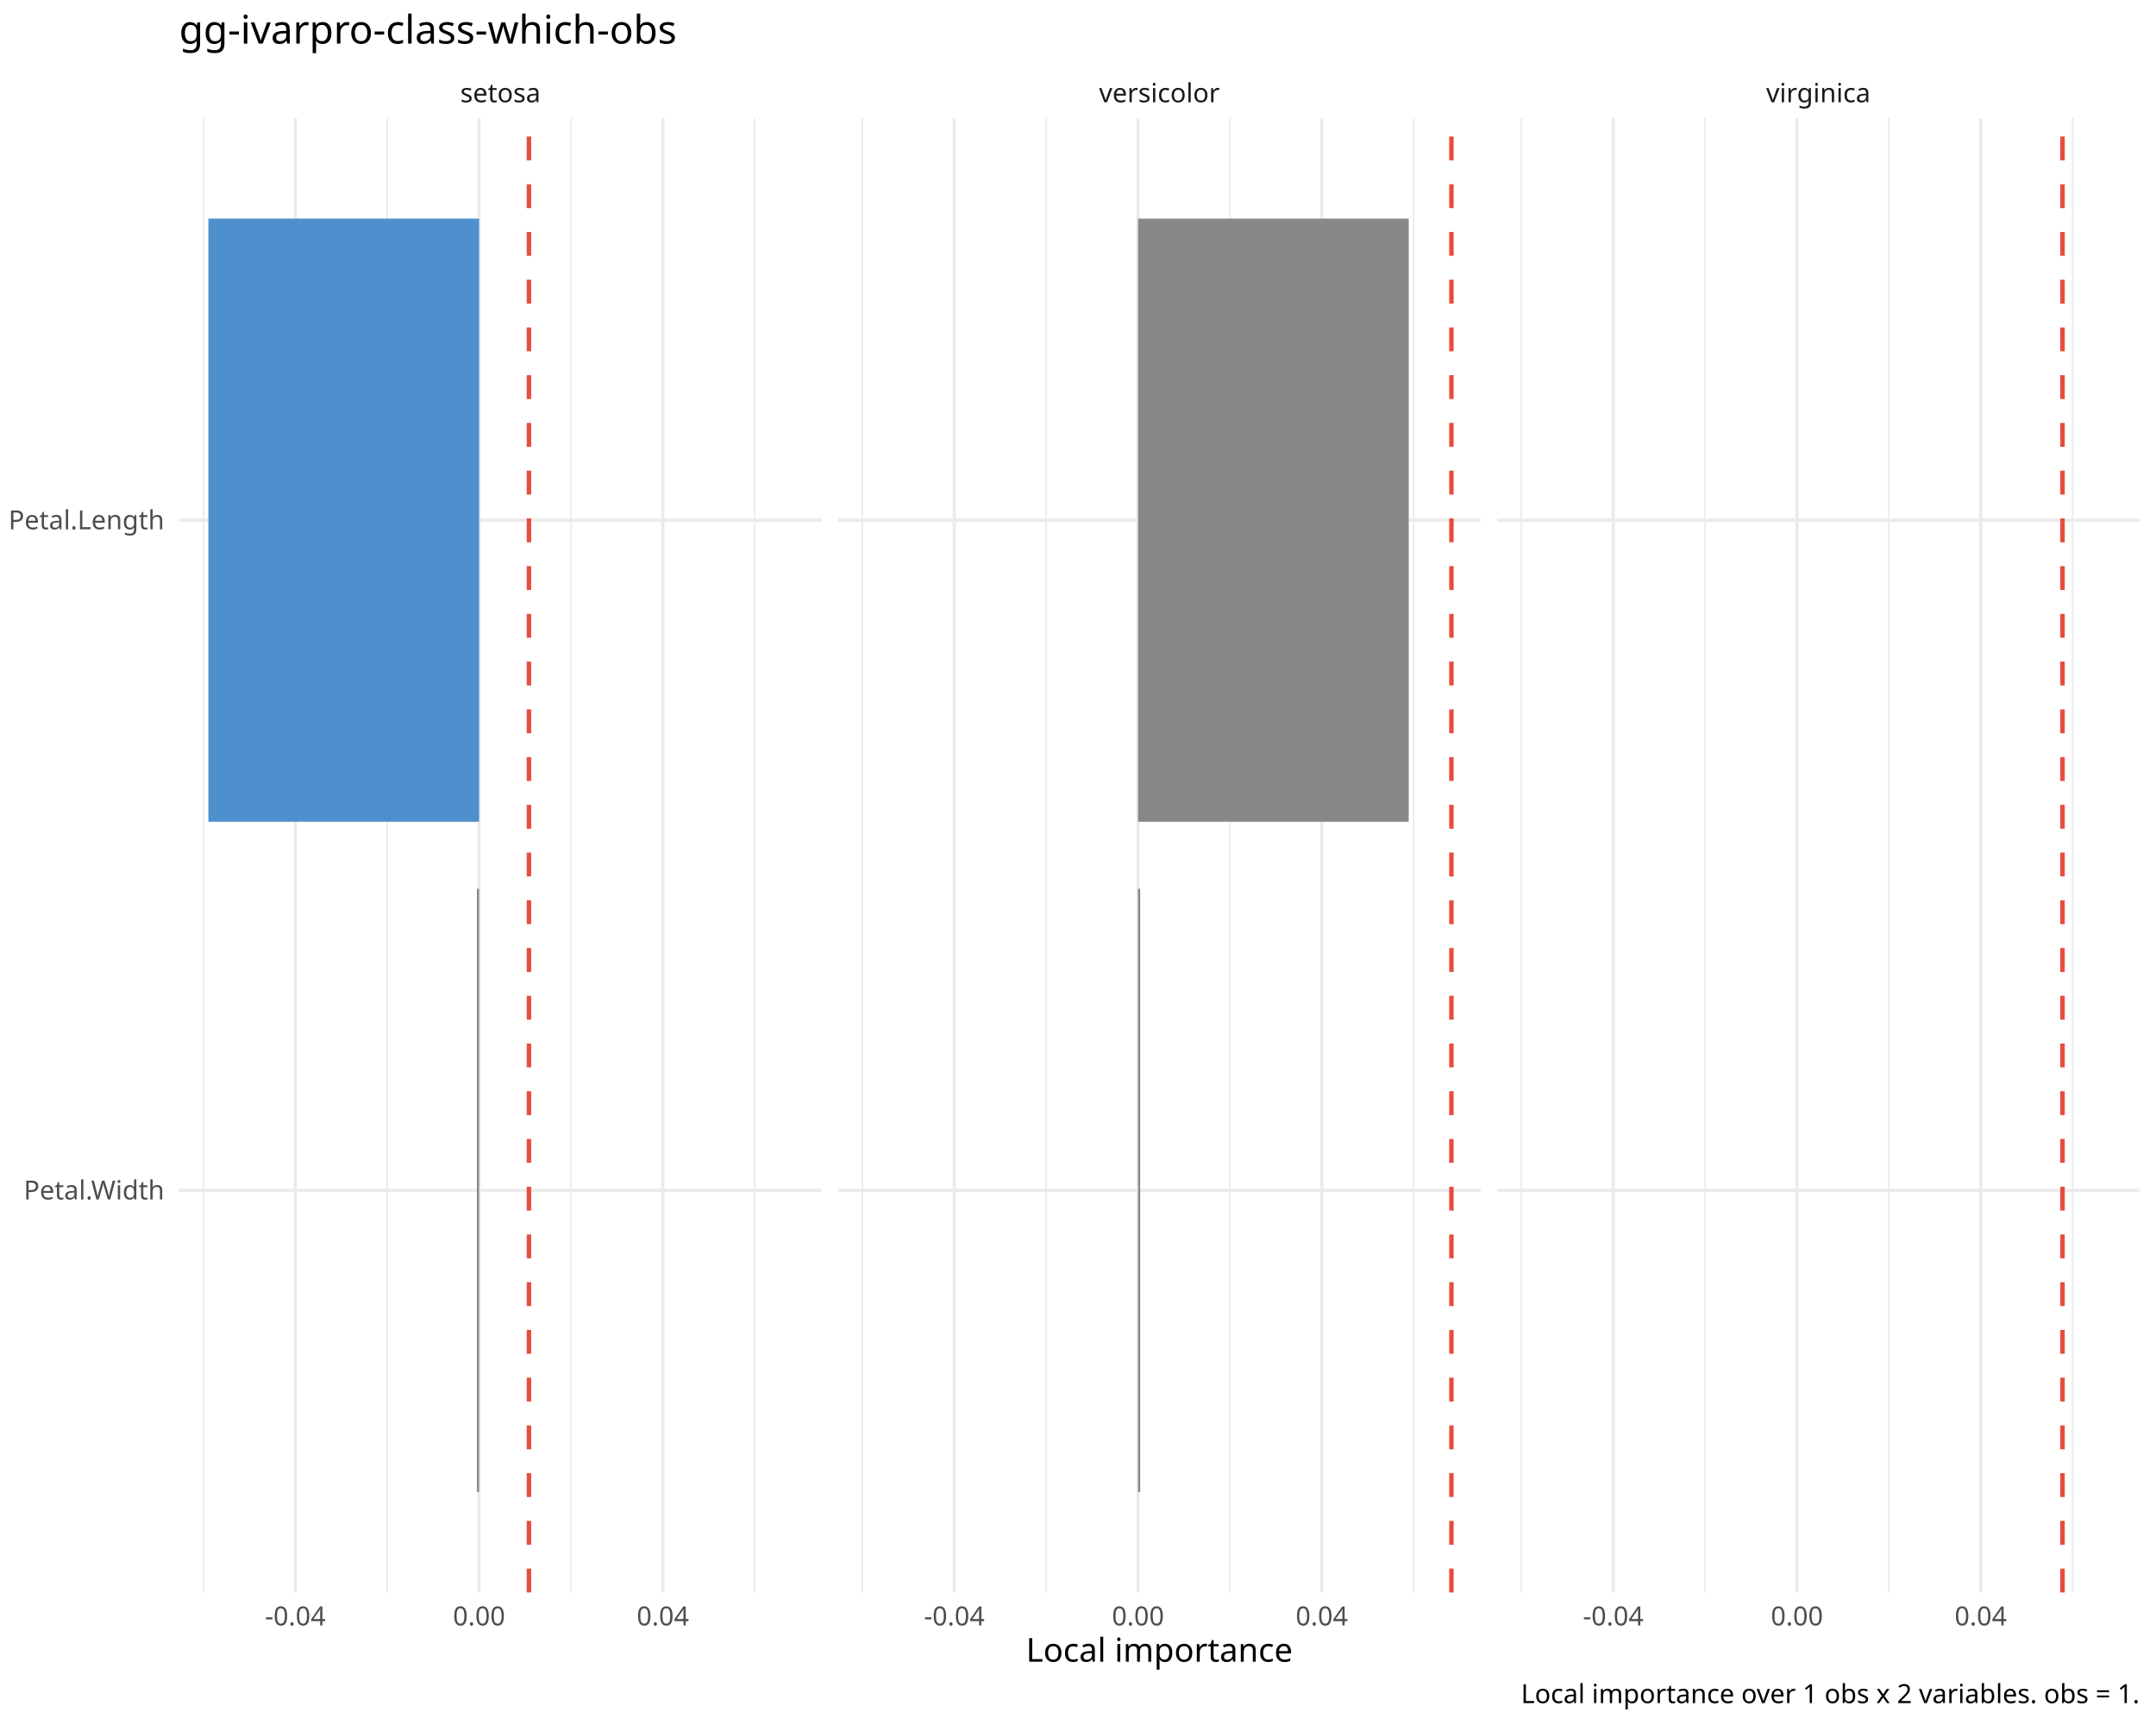
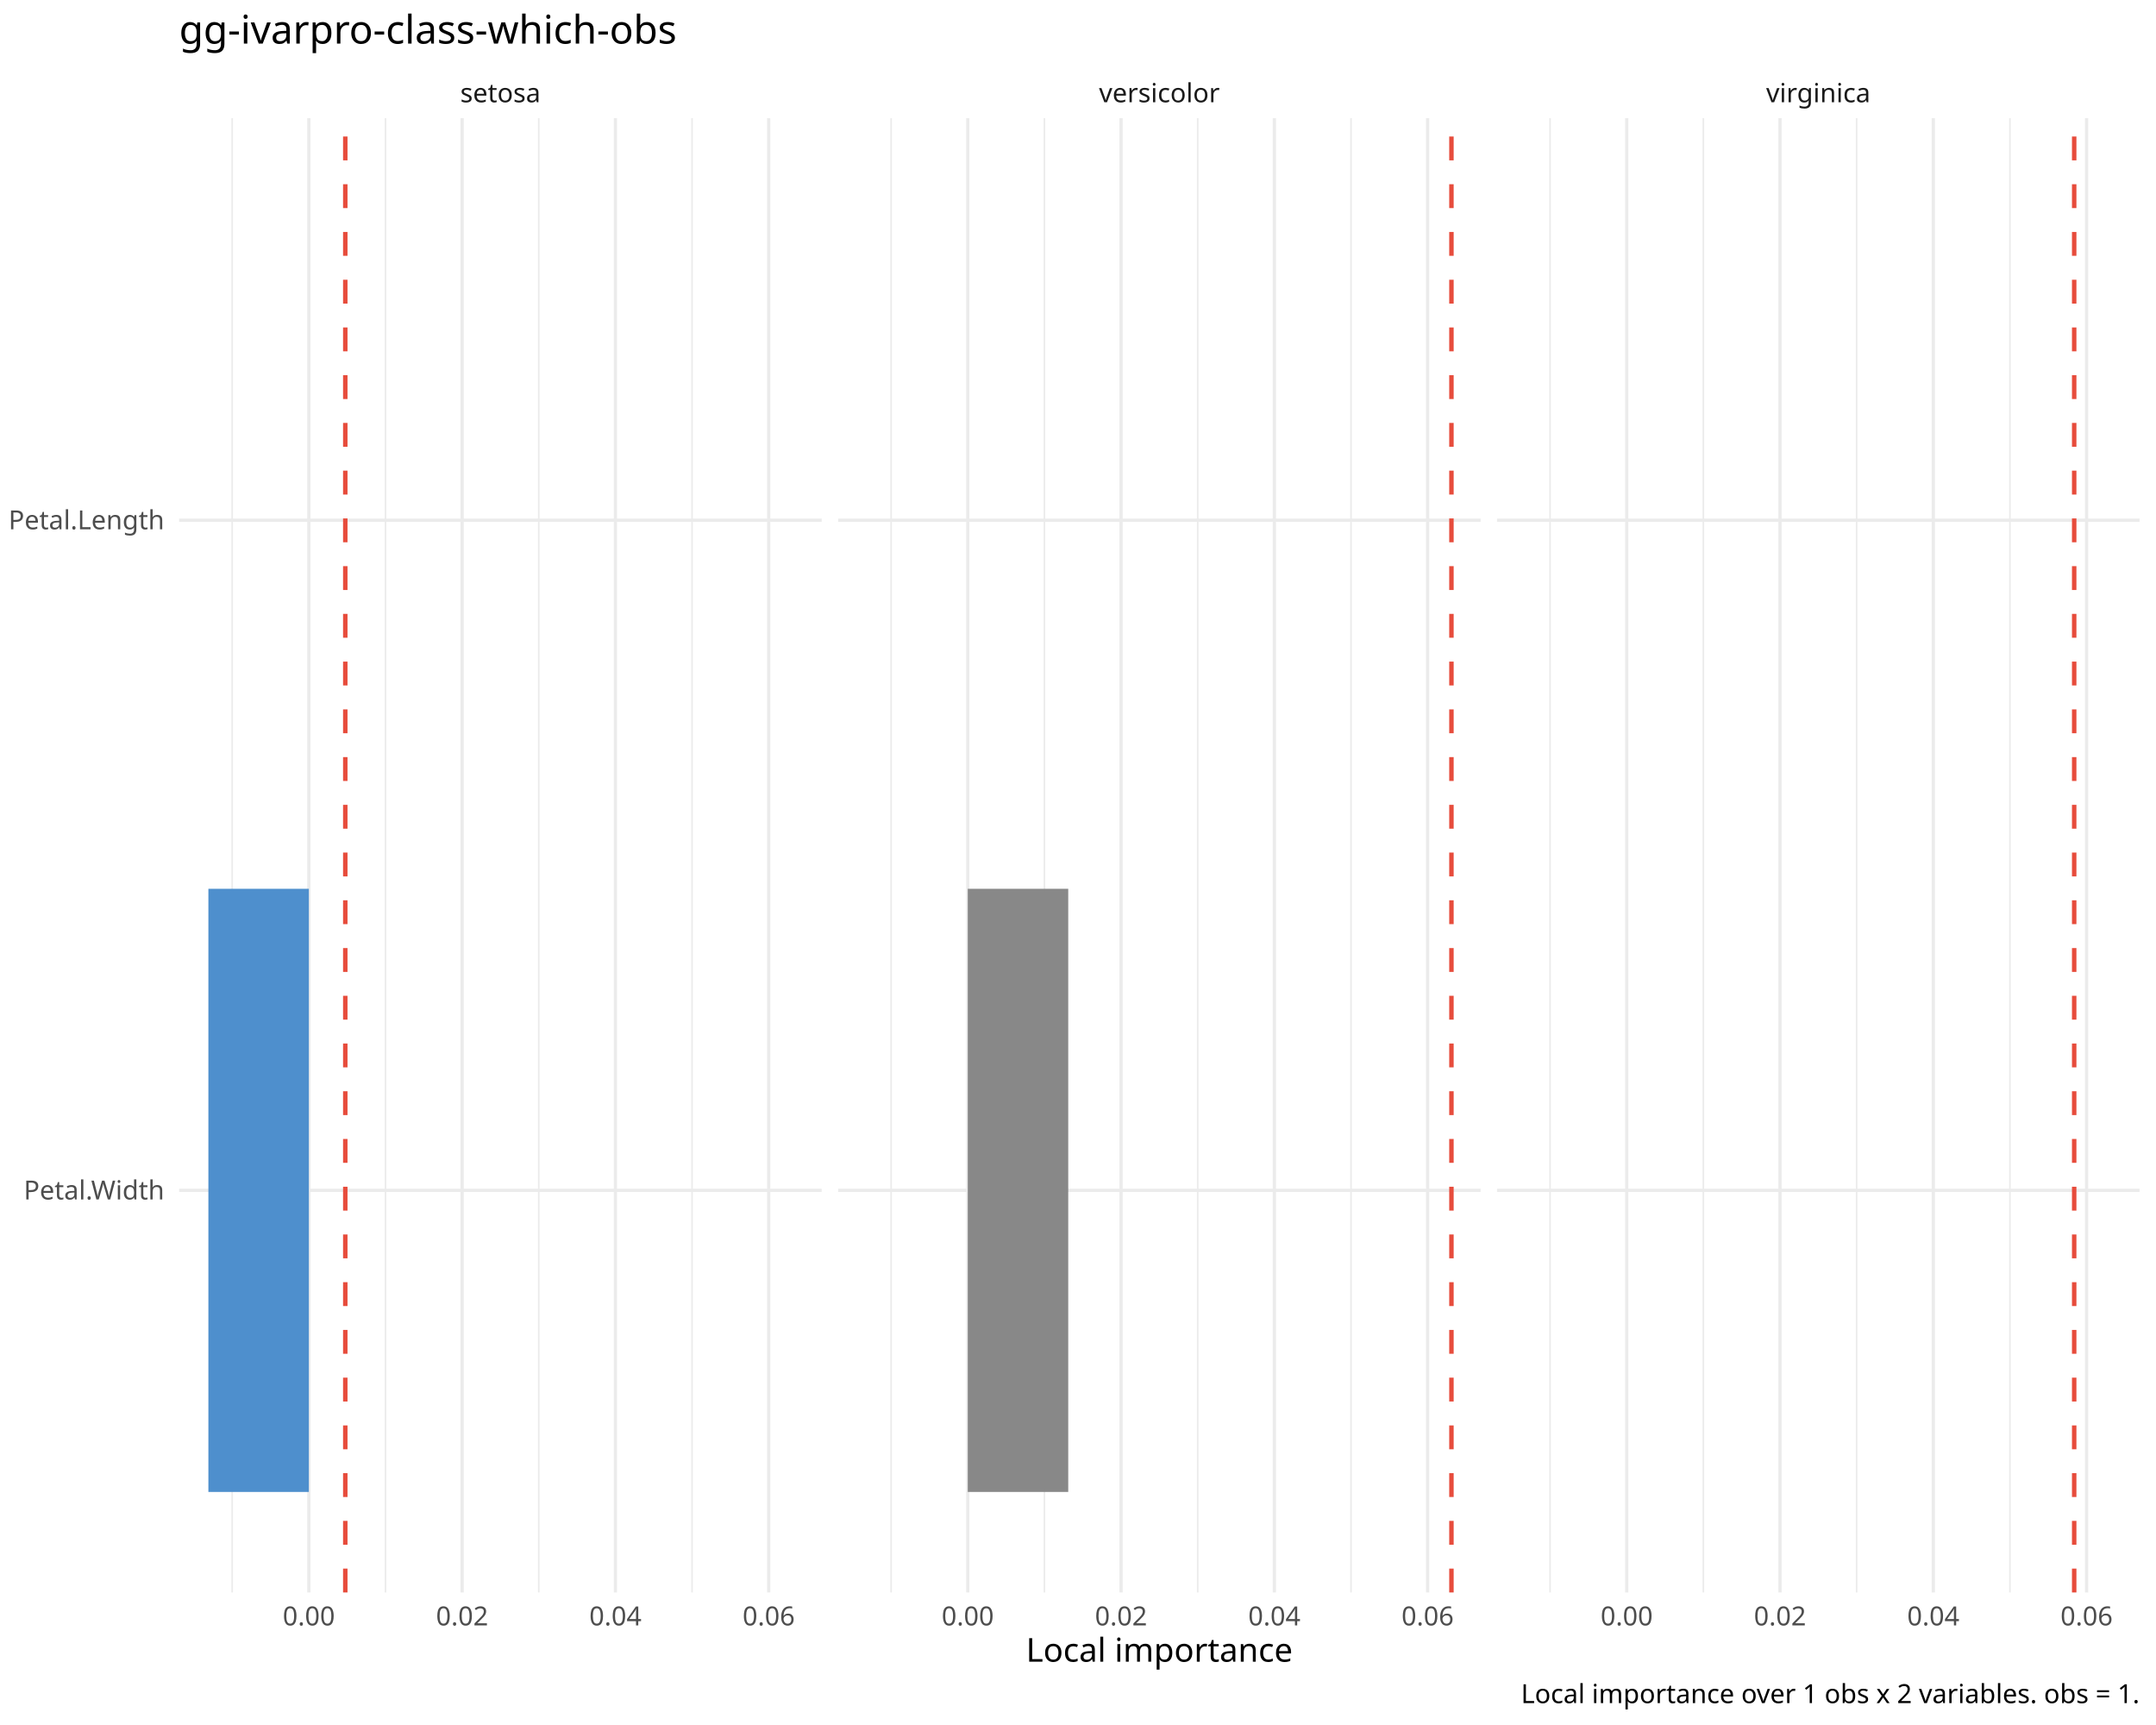
<svg xmlns="http://www.w3.org/2000/svg" class="svglite" data-engine-version="2.0" width="720.00pt" height="576.00pt" viewBox="0 0 720.00 576.00">
  <defs>
    <style type="text/css">
    .svglite line, .svglite polyline, .svglite polygon, .svglite path, .svglite rect, .svglite circle {
      fill: none;
      stroke: #000000;
      stroke-linecap: round;
      stroke-linejoin: round;
      stroke-miterlimit: 10.00;
    }
  </style>
  </defs>
  <rect width="100%" height="100%" style="stroke: none; fill: #FFFFFF;" />
  <defs>
    <clipPath id="cpMC4wMHw3MjAuMDB8MC4wMHw1NzYuMDA=">
      <rect x="0.00" y="0.00" width="720.00" height="576.00" />
    </clipPath>
  </defs>
  <g clip-path="url(#cpMC4wMHw3MjAuMDB8MC4wMHw1NzYuMDA=)">
    <rect x="0" y="0.00" width="720.00" height="576.00" style="stroke-width: 1.07; stroke: none; fill: #FFFFFF;" />
  </g>
  <defs>
    <clipPath id="cpNTkuODN8Mjc0LjQxfDM5LjQzfDUzMS43NQ==">
      <rect x="59.83" y="39.43" width="214.58" height="492.32" />
    </clipPath>
  </defs>
  <g clip-path="url(#cpNTkuODN8Mjc0LjQxfDM5LjQzfDUzMS43NQ==)">
-     <polyline points="67.94,531.75 67.94,39.43 " style="stroke-width: 0.53; stroke: #EBEBEB; stroke-linecap: butt;" />
-     <polyline points="129.31,531.75 129.31,39.43 " style="stroke-width: 0.53; stroke: #EBEBEB; stroke-linecap: butt;" />
-     <polyline points="190.67,531.75 190.67,39.43 " style="stroke-width: 0.53; stroke: #EBEBEB; stroke-linecap: butt;" />
-     <polyline points="252.04,531.75 252.04,39.43 " style="stroke-width: 0.53; stroke: #EBEBEB; stroke-linecap: butt;" />
+     <polyline points="77.54,531.75 77.54,39.43 " style="stroke-width: 0.53; stroke: #EBEBEB; stroke-linecap: butt;" />
+     <polyline points="128.73,531.75 128.73,39.43 " style="stroke-width: 0.53; stroke: #EBEBEB; stroke-linecap: butt;" />
+     <polyline points="179.92,531.75 179.92,39.43 " style="stroke-width: 0.53; stroke: #EBEBEB; stroke-linecap: butt;" />
+     <polyline points="231.11,531.75 231.11,39.43 " style="stroke-width: 0.53; stroke: #EBEBEB; stroke-linecap: butt;" />
    <polyline points="59.83,397.48 274.41,397.48 " style="stroke-width: 1.07; stroke: #EBEBEB; stroke-linecap: butt;" />
    <polyline points="59.83,173.70 274.41,173.70 " style="stroke-width: 1.07; stroke: #EBEBEB; stroke-linecap: butt;" />
-     <polyline points="98.62,531.75 98.62,39.43 " style="stroke-width: 1.07; stroke: #EBEBEB; stroke-linecap: butt;" />
-     <polyline points="159.99,531.75 159.99,39.43 " style="stroke-width: 1.07; stroke: #EBEBEB; stroke-linecap: butt;" />
-     <polyline points="221.36,531.75 221.36,39.43 " style="stroke-width: 1.07; stroke: #EBEBEB; stroke-linecap: butt;" />
-     <rect x="69.59" y="73.00" width="90.40" height="201.40" style="stroke-width: 1.07; stroke: none; stroke-linecap: butt; stroke-linejoin: miter; fill: #4E8FCD;" />
-     <rect x="159.27" y="296.78" width="0.72" height="201.40" style="stroke-width: 1.07; stroke: none; stroke-linecap: butt; stroke-linejoin: miter; fill: #888888;" />
-     <line x1="176.64" y1="531.75" x2="176.64" y2="39.43" style="stroke-width: 1.49; stroke: #E74C3C; stroke-dasharray: 7.97,7.97; stroke-linecap: butt;" />
+     <polyline points="103.14,531.75 103.14,39.43 " style="stroke-width: 1.07; stroke: #EBEBEB; stroke-linecap: butt;" />
+     <polyline points="154.33,531.75 154.33,39.43 " style="stroke-width: 1.07; stroke: #EBEBEB; stroke-linecap: butt;" />
+     <polyline points="205.52,531.75 205.52,39.43 " style="stroke-width: 1.07; stroke: #EBEBEB; stroke-linecap: butt;" />
+     <polyline points="256.71,531.75 256.71,39.43 " style="stroke-width: 1.07; stroke: #EBEBEB; stroke-linecap: butt;" />
+     <rect x="103.14" y="73.00" width="0.00" height="201.40" style="stroke-width: 1.07; stroke: none; stroke-linecap: butt; stroke-linejoin: miter; fill: #888888;" />
+     <rect x="69.59" y="296.78" width="33.55" height="201.40" style="stroke-width: 1.07; stroke: none; stroke-linecap: butt; stroke-linejoin: miter; fill: #4E8FCD;" />
+     <line x1="115.31" y1="531.75" x2="115.31" y2="39.43" style="stroke-width: 1.49; stroke: #E74C3C; stroke-dasharray: 7.97,7.97; stroke-linecap: butt;" />
  </g>
  <g clip-path="url(#cpMC4wMHw3MjAuMDB8MC4wMHw1NzYuMDA=)">
</g>
  <defs>
    <clipPath id="cpMjc5Ljg5fDQ5NC40NnwzOS40M3w1MzEuNzU=">
      <rect x="279.89" y="39.43" width="214.58" height="492.32" />
    </clipPath>
  </defs>
  <g clip-path="url(#cpMjc5Ljg5fDQ5NC40NnwzOS40M3w1MzEuNzU=)">
-     <polyline points="287.99,531.75 287.99,39.43 " style="stroke-width: 0.53; stroke: #EBEBEB; stroke-linecap: butt;" />
-     <polyline points="349.36,531.75 349.36,39.43 " style="stroke-width: 0.53; stroke: #EBEBEB; stroke-linecap: butt;" />
-     <polyline points="410.73,531.75 410.73,39.43 " style="stroke-width: 0.53; stroke: #EBEBEB; stroke-linecap: butt;" />
-     <polyline points="472.10,531.75 472.10,39.43 " style="stroke-width: 0.53; stroke: #EBEBEB; stroke-linecap: butt;" />
+     <polyline points="297.60,531.75 297.60,39.43 " style="stroke-width: 0.53; stroke: #EBEBEB; stroke-linecap: butt;" />
+     <polyline points="348.79,531.75 348.79,39.43 " style="stroke-width: 0.53; stroke: #EBEBEB; stroke-linecap: butt;" />
+     <polyline points="399.98,531.75 399.98,39.43 " style="stroke-width: 0.53; stroke: #EBEBEB; stroke-linecap: butt;" />
+     <polyline points="451.17,531.75 451.17,39.43 " style="stroke-width: 0.53; stroke: #EBEBEB; stroke-linecap: butt;" />
    <polyline points="279.89,397.48 494.46,397.48 " style="stroke-width: 1.07; stroke: #EBEBEB; stroke-linecap: butt;" />
    <polyline points="279.89,173.70 494.46,173.70 " style="stroke-width: 1.07; stroke: #EBEBEB; stroke-linecap: butt;" />
-     <polyline points="318.68,531.75 318.68,39.43 " style="stroke-width: 1.07; stroke: #EBEBEB; stroke-linecap: butt;" />
-     <polyline points="380.05,531.75 380.05,39.43 " style="stroke-width: 1.07; stroke: #EBEBEB; stroke-linecap: butt;" />
-     <polyline points="441.41,531.75 441.41,39.43 " style="stroke-width: 1.07; stroke: #EBEBEB; stroke-linecap: butt;" />
-     <rect x="380.05" y="73.00" width="90.40" height="201.40" style="stroke-width: 1.07; stroke: none; stroke-linecap: butt; stroke-linejoin: miter; fill: #888888;" />
-     <rect x="380.05" y="296.78" width="0.72" height="201.40" style="stroke-width: 1.07; stroke: none; stroke-linecap: butt; stroke-linejoin: miter; fill: #888888;" />
+     <polyline points="323.19,531.75 323.19,39.43 " style="stroke-width: 1.07; stroke: #EBEBEB; stroke-linecap: butt;" />
+     <polyline points="374.38,531.75 374.38,39.43 " style="stroke-width: 1.07; stroke: #EBEBEB; stroke-linecap: butt;" />
+     <polyline points="425.57,531.75 425.57,39.43 " style="stroke-width: 1.07; stroke: #EBEBEB; stroke-linecap: butt;" />
+     <polyline points="476.76,531.75 476.76,39.43 " style="stroke-width: 1.07; stroke: #EBEBEB; stroke-linecap: butt;" />
+     <rect x="323.19" y="73.00" width="0.00" height="201.40" style="stroke-width: 1.07; stroke: none; stroke-linecap: butt; stroke-linejoin: miter; fill: #888888;" />
+     <rect x="323.19" y="296.78" width="33.55" height="201.40" style="stroke-width: 1.07; stroke: none; stroke-linecap: butt; stroke-linejoin: miter; fill: #888888;" />
    <line x1="484.71" y1="531.75" x2="484.71" y2="39.43" style="stroke-width: 1.49; stroke: #E74C3C; stroke-dasharray: 7.97,7.97; stroke-linecap: butt;" />
  </g>
  <g clip-path="url(#cpMC4wMHw3MjAuMDB8MC4wMHw1NzYuMDA=)">
</g>
  <defs>
    <clipPath id="cpNDk5Ljk0fDcxNC41MnwzOS40M3w1MzEuNzU=">
      <rect x="499.94" y="39.43" width="214.58" height="492.32" />
    </clipPath>
  </defs>
  <g clip-path="url(#cpNDk5Ljk0fDcxNC41MnwzOS40M3w1MzEuNzU=)">
-     <polyline points="508.05,531.75 508.05,39.43 " style="stroke-width: 0.53; stroke: #EBEBEB; stroke-linecap: butt;" />
-     <polyline points="569.42,531.75 569.42,39.43 " style="stroke-width: 0.53; stroke: #EBEBEB; stroke-linecap: butt;" />
-     <polyline points="630.79,531.75 630.79,39.43 " style="stroke-width: 0.53; stroke: #EBEBEB; stroke-linecap: butt;" />
-     <polyline points="692.15,531.75 692.15,39.43 " style="stroke-width: 0.53; stroke: #EBEBEB; stroke-linecap: butt;" />
+     <polyline points="517.65,531.75 517.65,39.43 " style="stroke-width: 0.53; stroke: #EBEBEB; stroke-linecap: butt;" />
+     <polyline points="568.84,531.75 568.84,39.43 " style="stroke-width: 0.53; stroke: #EBEBEB; stroke-linecap: butt;" />
+     <polyline points="620.03,531.75 620.03,39.43 " style="stroke-width: 0.53; stroke: #EBEBEB; stroke-linecap: butt;" />
+     <polyline points="671.22,531.75 671.22,39.43 " style="stroke-width: 0.53; stroke: #EBEBEB; stroke-linecap: butt;" />
    <polyline points="499.94,397.48 714.52,397.48 " style="stroke-width: 1.07; stroke: #EBEBEB; stroke-linecap: butt;" />
    <polyline points="499.94,173.70 714.52,173.70 " style="stroke-width: 1.07; stroke: #EBEBEB; stroke-linecap: butt;" />
-     <polyline points="538.73,531.75 538.73,39.43 " style="stroke-width: 1.07; stroke: #EBEBEB; stroke-linecap: butt;" />
-     <polyline points="600.10,531.75 600.10,39.43 " style="stroke-width: 1.07; stroke: #EBEBEB; stroke-linecap: butt;" />
-     <polyline points="661.47,531.75 661.47,39.43 " style="stroke-width: 1.07; stroke: #EBEBEB; stroke-linecap: butt;" />
-     <rect x="600.10" y="73.00" width="0.00" height="201.40" style="stroke-width: 1.07; stroke: none; stroke-linecap: butt; stroke-linejoin: miter; fill: #888888;" />
-     <rect x="600.10" y="296.78" width="0.00" height="201.40" style="stroke-width: 1.07; stroke: none; stroke-linecap: butt; stroke-linejoin: miter; fill: #888888;" />
-     <line x1="688.78" y1="531.75" x2="688.78" y2="39.43" style="stroke-width: 1.49; stroke: #E74C3C; stroke-dasharray: 7.97,7.97; stroke-linecap: butt;" />
+     <polyline points="543.25,531.75 543.25,39.43 " style="stroke-width: 1.07; stroke: #EBEBEB; stroke-linecap: butt;" />
+     <polyline points="594.44,531.75 594.44,39.43 " style="stroke-width: 1.07; stroke: #EBEBEB; stroke-linecap: butt;" />
+     <polyline points="645.63,531.75 645.63,39.43 " style="stroke-width: 1.07; stroke: #EBEBEB; stroke-linecap: butt;" />
+     <polyline points="696.82,531.75 696.82,39.43 " style="stroke-width: 1.07; stroke: #EBEBEB; stroke-linecap: butt;" />
+     <rect x="543.25" y="73.00" width="0.00" height="201.40" style="stroke-width: 1.07; stroke: none; stroke-linecap: butt; stroke-linejoin: miter; fill: #888888;" />
+     <rect x="543.25" y="296.78" width="0.00" height="201.40" style="stroke-width: 1.07; stroke: none; stroke-linecap: butt; stroke-linejoin: miter; fill: #888888;" />
+     <line x1="692.68" y1="531.75" x2="692.68" y2="39.43" style="stroke-width: 1.49; stroke: #E74C3C; stroke-dasharray: 7.97,7.97; stroke-linecap: butt;" />
  </g>
  <g clip-path="url(#cpMC4wMHw3MjAuMDB8MC4wMHw1NzYuMDA=)">
</g>
  <defs>
    <clipPath id="cpNTkuODN8Mjc0LjQxfDIyLjc4fDM5LjQz">
      <rect x="59.83" y="22.78" width="214.58" height="16.65" />
    </clipPath>
  </defs>
  <g clip-path="url(#cpNTkuODN8Mjc0LjQxfDIyLjc4fDM5LjQz)">
    <text x="167.12" y="34.14" text-anchor="middle" style="font-size: 8.80px; fill: #1A1A1A; font-family: sans;" textLength="25.94px" lengthAdjust="spacingAndGlyphs">setosa</text>
  </g>
  <g clip-path="url(#cpMC4wMHw3MjAuMDB8MC4wMHw1NzYuMDA=)">
</g>
  <defs>
    <clipPath id="cpMjc5Ljg5fDQ5NC40NnwyMi43OHwzOS40Mw==">
      <rect x="279.89" y="22.78" width="214.58" height="16.65" />
    </clipPath>
  </defs>
  <g clip-path="url(#cpMjc5Ljg5fDQ5NC40NnwyMi43OHwzOS40Mw==)">
    <text x="387.18" y="34.14" text-anchor="middle" style="font-size: 8.80px; fill: #1A1A1A; font-family: sans;" textLength="37.66px" lengthAdjust="spacingAndGlyphs">versicolor</text>
  </g>
  <g clip-path="url(#cpMC4wMHw3MjAuMDB8MC4wMHw1NzYuMDA=)">
</g>
  <defs>
    <clipPath id="cpNDk5Ljk0fDcxNC41MnwyMi43OHwzOS40Mw==">
      <rect x="499.94" y="22.78" width="214.58" height="16.65" />
    </clipPath>
  </defs>
  <g clip-path="url(#cpNDk5Ljk0fDcxNC41MnwyMi43OHwzOS40Mw==)">
    <text x="607.23" y="34.14" text-anchor="middle" style="font-size: 8.80px; fill: #1A1A1A; font-family: sans;" textLength="32.28px" lengthAdjust="spacingAndGlyphs">virginica</text>
  </g>
  <g clip-path="url(#cpMC4wMHw3MjAuMDB8MC4wMHw1NzYuMDA=)">
-     <text x="98.62" y="542.74" text-anchor="middle" style="font-size: 8.80px; fill: #4D4D4D; font-family: sans;" textLength="20.06px" lengthAdjust="spacingAndGlyphs">-0.04</text>
-     <text x="159.99" y="542.74" text-anchor="middle" style="font-size: 8.80px; fill: #4D4D4D; font-family: sans;" textLength="17.13px" lengthAdjust="spacingAndGlyphs">0.00</text>
-     <text x="221.36" y="542.74" text-anchor="middle" style="font-size: 8.80px; fill: #4D4D4D; font-family: sans;" textLength="17.13px" lengthAdjust="spacingAndGlyphs">0.04</text>
-     <text x="318.68" y="542.74" text-anchor="middle" style="font-size: 8.80px; fill: #4D4D4D; font-family: sans;" textLength="20.06px" lengthAdjust="spacingAndGlyphs">-0.04</text>
-     <text x="380.05" y="542.74" text-anchor="middle" style="font-size: 8.80px; fill: #4D4D4D; font-family: sans;" textLength="17.13px" lengthAdjust="spacingAndGlyphs">0.00</text>
-     <text x="441.41" y="542.74" text-anchor="middle" style="font-size: 8.80px; fill: #4D4D4D; font-family: sans;" textLength="17.13px" lengthAdjust="spacingAndGlyphs">0.04</text>
-     <text x="538.73" y="542.74" text-anchor="middle" style="font-size: 8.80px; fill: #4D4D4D; font-family: sans;" textLength="20.06px" lengthAdjust="spacingAndGlyphs">-0.04</text>
-     <text x="600.10" y="542.74" text-anchor="middle" style="font-size: 8.80px; fill: #4D4D4D; font-family: sans;" textLength="17.13px" lengthAdjust="spacingAndGlyphs">0.00</text>
-     <text x="661.47" y="542.74" text-anchor="middle" style="font-size: 8.80px; fill: #4D4D4D; font-family: sans;" textLength="17.13px" lengthAdjust="spacingAndGlyphs">0.04</text>
+     <text x="103.14" y="542.74" text-anchor="middle" style="font-size: 8.80px; fill: #4D4D4D; font-family: sans;" textLength="17.13px" lengthAdjust="spacingAndGlyphs">0.00</text>
+     <text x="154.33" y="542.74" text-anchor="middle" style="font-size: 8.80px; fill: #4D4D4D; font-family: sans;" textLength="17.13px" lengthAdjust="spacingAndGlyphs">0.02</text>
+     <text x="205.52" y="542.74" text-anchor="middle" style="font-size: 8.80px; fill: #4D4D4D; font-family: sans;" textLength="17.13px" lengthAdjust="spacingAndGlyphs">0.04</text>
+     <text x="256.71" y="542.74" text-anchor="middle" style="font-size: 8.80px; fill: #4D4D4D; font-family: sans;" textLength="17.13px" lengthAdjust="spacingAndGlyphs">0.06</text>
+     <text x="323.19" y="542.74" text-anchor="middle" style="font-size: 8.80px; fill: #4D4D4D; font-family: sans;" textLength="17.13px" lengthAdjust="spacingAndGlyphs">0.00</text>
+     <text x="374.38" y="542.74" text-anchor="middle" style="font-size: 8.80px; fill: #4D4D4D; font-family: sans;" textLength="17.13px" lengthAdjust="spacingAndGlyphs">0.02</text>
+     <text x="425.57" y="542.74" text-anchor="middle" style="font-size: 8.80px; fill: #4D4D4D; font-family: sans;" textLength="17.13px" lengthAdjust="spacingAndGlyphs">0.04</text>
+     <text x="476.76" y="542.74" text-anchor="middle" style="font-size: 8.80px; fill: #4D4D4D; font-family: sans;" textLength="17.13px" lengthAdjust="spacingAndGlyphs">0.06</text>
+     <text x="543.25" y="542.74" text-anchor="middle" style="font-size: 8.80px; fill: #4D4D4D; font-family: sans;" textLength="17.13px" lengthAdjust="spacingAndGlyphs">0.00</text>
+     <text x="594.44" y="542.74" text-anchor="middle" style="font-size: 8.80px; fill: #4D4D4D; font-family: sans;" textLength="17.13px" lengthAdjust="spacingAndGlyphs">0.02</text>
+     <text x="645.63" y="542.74" text-anchor="middle" style="font-size: 8.80px; fill: #4D4D4D; font-family: sans;" textLength="17.13px" lengthAdjust="spacingAndGlyphs">0.04</text>
+     <text x="696.82" y="542.74" text-anchor="middle" style="font-size: 8.80px; fill: #4D4D4D; font-family: sans;" textLength="17.13px" lengthAdjust="spacingAndGlyphs">0.06</text>
    <text x="54.90" y="400.51" text-anchor="end" style="font-size: 8.80px; fill: #4D4D4D; font-family: sans;" textLength="45.00px" lengthAdjust="spacingAndGlyphs">Petal.Width</text>
    <text x="54.90" y="176.73" text-anchor="end" style="font-size: 8.80px; fill: #4D4D4D; font-family: sans;" textLength="49.42px" lengthAdjust="spacingAndGlyphs">Petal.Length</text>
    <text x="387.18" y="554.87" text-anchor="middle" style="font-size: 11.00px; font-family: sans;" textLength="83.78px" lengthAdjust="spacingAndGlyphs">Local importance</text>
    <text x="59.83" y="14.56" style="font-size: 13.20px; font-family: sans;" textLength="157.75px" lengthAdjust="spacingAndGlyphs">gg-ivarpro-class-which-obs</text>
    <text x="714.52" y="568.69" text-anchor="end" style="font-size: 8.80px; font-family: sans;" textLength="198.88px" lengthAdjust="spacingAndGlyphs">Local importance over 1 obs x 2 variables. obs = 1.</text>
  </g>
</svg>
